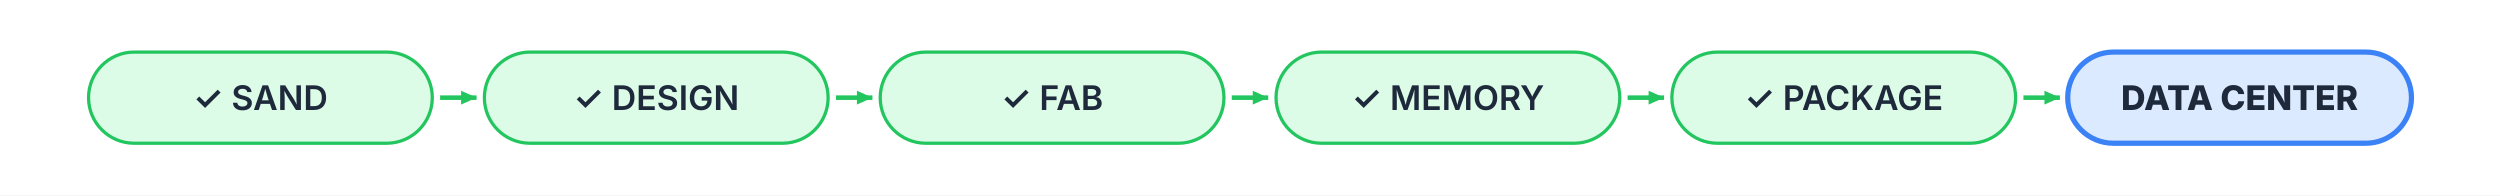
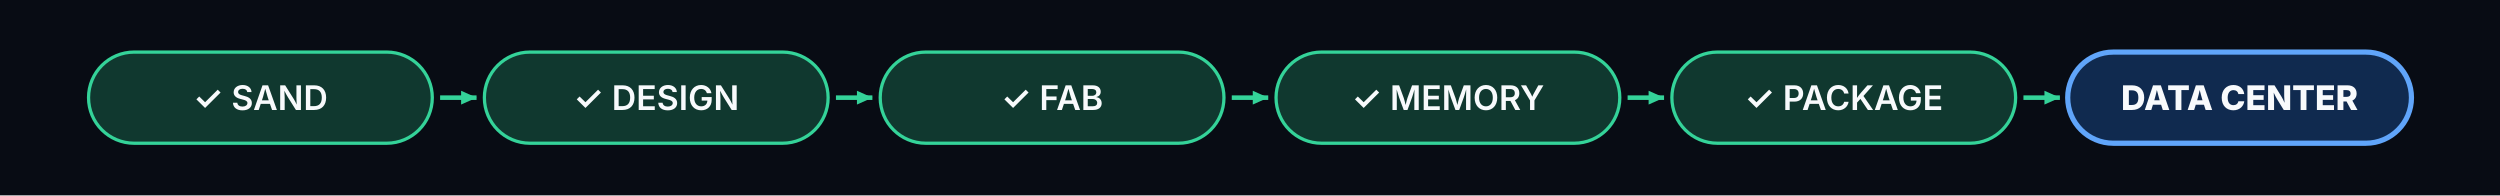
<svg xmlns="http://www.w3.org/2000/svg" viewBox="0 0 1920 150" font-family="Inter, -apple-system, sans-serif">
-   <rect width="1920" height="150" fill="#ffffff" />
-   <rect x="68" y="40" width="264" height="70" rx="35" fill="#dcfce7" stroke="#22c55e" stroke-width="2.5" />
-   <text x="200" y="75" text-anchor="middle" dominant-baseline="central" font-size="26" font-weight="600" fill="#1e293b">✓ SAND</text>
-   <line x1="338" y1="75" x2="366" y2="75" stroke="#22c55e" stroke-width="3.5" />
-   <polygon points="366,75 354.13,80.301 354.13,69.699" fill="#22c55e" />
-   <rect x="372" y="40" width="264" height="70" rx="35" fill="#dcfce7" stroke="#22c55e" stroke-width="2.5" />
-   <text x="504" y="75" text-anchor="middle" dominant-baseline="central" font-size="26" font-weight="600" fill="#1e293b">✓ DESIGN</text>
-   <line x1="642" y1="75" x2="670" y2="75" stroke="#22c55e" stroke-width="3.5" />
-   <polygon points="670,75 658.13,80.301 658.13,69.699" fill="#22c55e" />
-   <rect x="676" y="40" width="264" height="70" rx="35" fill="#dcfce7" stroke="#22c55e" stroke-width="2.5" />
-   <text x="808" y="75" text-anchor="middle" dominant-baseline="central" font-size="26" font-weight="600" fill="#1e293b">✓ FAB</text>
-   <line x1="946" y1="75" x2="974" y2="75" stroke="#22c55e" stroke-width="3.5" />
-   <polygon points="974,75 962.13,80.301 962.13,69.699" fill="#22c55e" />
-   <rect x="980" y="40" width="264" height="70" rx="35" fill="#dcfce7" stroke="#22c55e" stroke-width="2.5" />
-   <text x="1112" y="75" text-anchor="middle" dominant-baseline="central" font-size="26" font-weight="600" fill="#1e293b">✓ MEMORY</text>
-   <line x1="1250" y1="75" x2="1278" y2="75" stroke="#22c55e" stroke-width="3.5" />
-   <polygon points="1278,75 1266.13,80.301 1266.13,69.699" fill="#22c55e" />
-   <rect x="1284" y="40" width="264" height="70" rx="35" fill="#dcfce7" stroke="#22c55e" stroke-width="2.5" />
-   <text x="1416" y="75" text-anchor="middle" dominant-baseline="central" font-size="26" font-weight="600" fill="#1e293b">✓ PACKAGE</text>
-   <line x1="1554" y1="75" x2="1582" y2="75" stroke="#22c55e" stroke-width="3.5" />
-   <polygon points="1582,75 1570.13,80.301 1570.13,69.699" fill="#22c55e" />
-   <rect x="1588" y="40" width="264" height="70" rx="35" fill="#dbeafe" stroke="#3b82f6" stroke-width="4" />
-   <text x="1720" y="75" text-anchor="middle" dominant-baseline="central" font-size="26" font-weight="800" fill="#1e293b">DATA CENTER</text>
+   <rect width="1920" height="150" fill="#080c14" />
+   <rect x="68" y="40" width="264" height="70" rx="35" fill="#10382f" stroke="#34d399" stroke-width="2.5" />
+   <text x="200" y="75" text-anchor="middle" dominant-baseline="central" font-size="26" font-weight="600" fill="#f8fafc">✓ SAND</text>
+   <line x1="338" y1="75" x2="366" y2="75" stroke="#34d399" stroke-width="3.5" />
+   <polygon points="366,75 354.13,80.301 354.13,69.699" fill="#34d399" />
+   <rect x="372" y="40" width="264" height="70" rx="35" fill="#10382f" stroke="#34d399" stroke-width="2.5" />
+   <text x="504" y="75" text-anchor="middle" dominant-baseline="central" font-size="26" font-weight="600" fill="#f8fafc">✓ DESIGN</text>
+   <line x1="642" y1="75" x2="670" y2="75" stroke="#34d399" stroke-width="3.5" />
+   <polygon points="670,75 658.13,80.301 658.13,69.699" fill="#34d399" />
+   <rect x="676" y="40" width="264" height="70" rx="35" fill="#10382f" stroke="#34d399" stroke-width="2.5" />
+   <text x="808" y="75" text-anchor="middle" dominant-baseline="central" font-size="26" font-weight="600" fill="#f8fafc">✓ FAB</text>
+   <line x1="946" y1="75" x2="974" y2="75" stroke="#34d399" stroke-width="3.5" />
+   <polygon points="974,75 962.13,80.301 962.13,69.699" fill="#34d399" />
+   <rect x="980" y="40" width="264" height="70" rx="35" fill="#10382f" stroke="#34d399" stroke-width="2.5" />
+   <text x="1112" y="75" text-anchor="middle" dominant-baseline="central" font-size="26" font-weight="600" fill="#f8fafc">✓ MEMORY</text>
+   <line x1="1250" y1="75" x2="1278" y2="75" stroke="#34d399" stroke-width="3.5" />
+   <polygon points="1278,75 1266.13,80.301 1266.13,69.699" fill="#34d399" />
+   <rect x="1284" y="40" width="264" height="70" rx="35" fill="#10382f" stroke="#34d399" stroke-width="2.5" />
+   <text x="1416" y="75" text-anchor="middle" dominant-baseline="central" font-size="26" font-weight="600" fill="#f8fafc">✓ PACKAGE</text>
+   <line x1="1554" y1="75" x2="1582" y2="75" stroke="#34d399" stroke-width="3.5" />
+   <polygon points="1582,75 1570.13,80.301 1570.13,69.699" fill="#34d399" />
+   <rect x="1588" y="40" width="264" height="70" rx="35" fill="#102a4f" stroke="#60a5fa" stroke-width="4" />
+   <text x="1720" y="75" text-anchor="middle" dominant-baseline="central" font-size="26" font-weight="800" fill="#f8fafc">DATA CENTER</text>
</svg>
